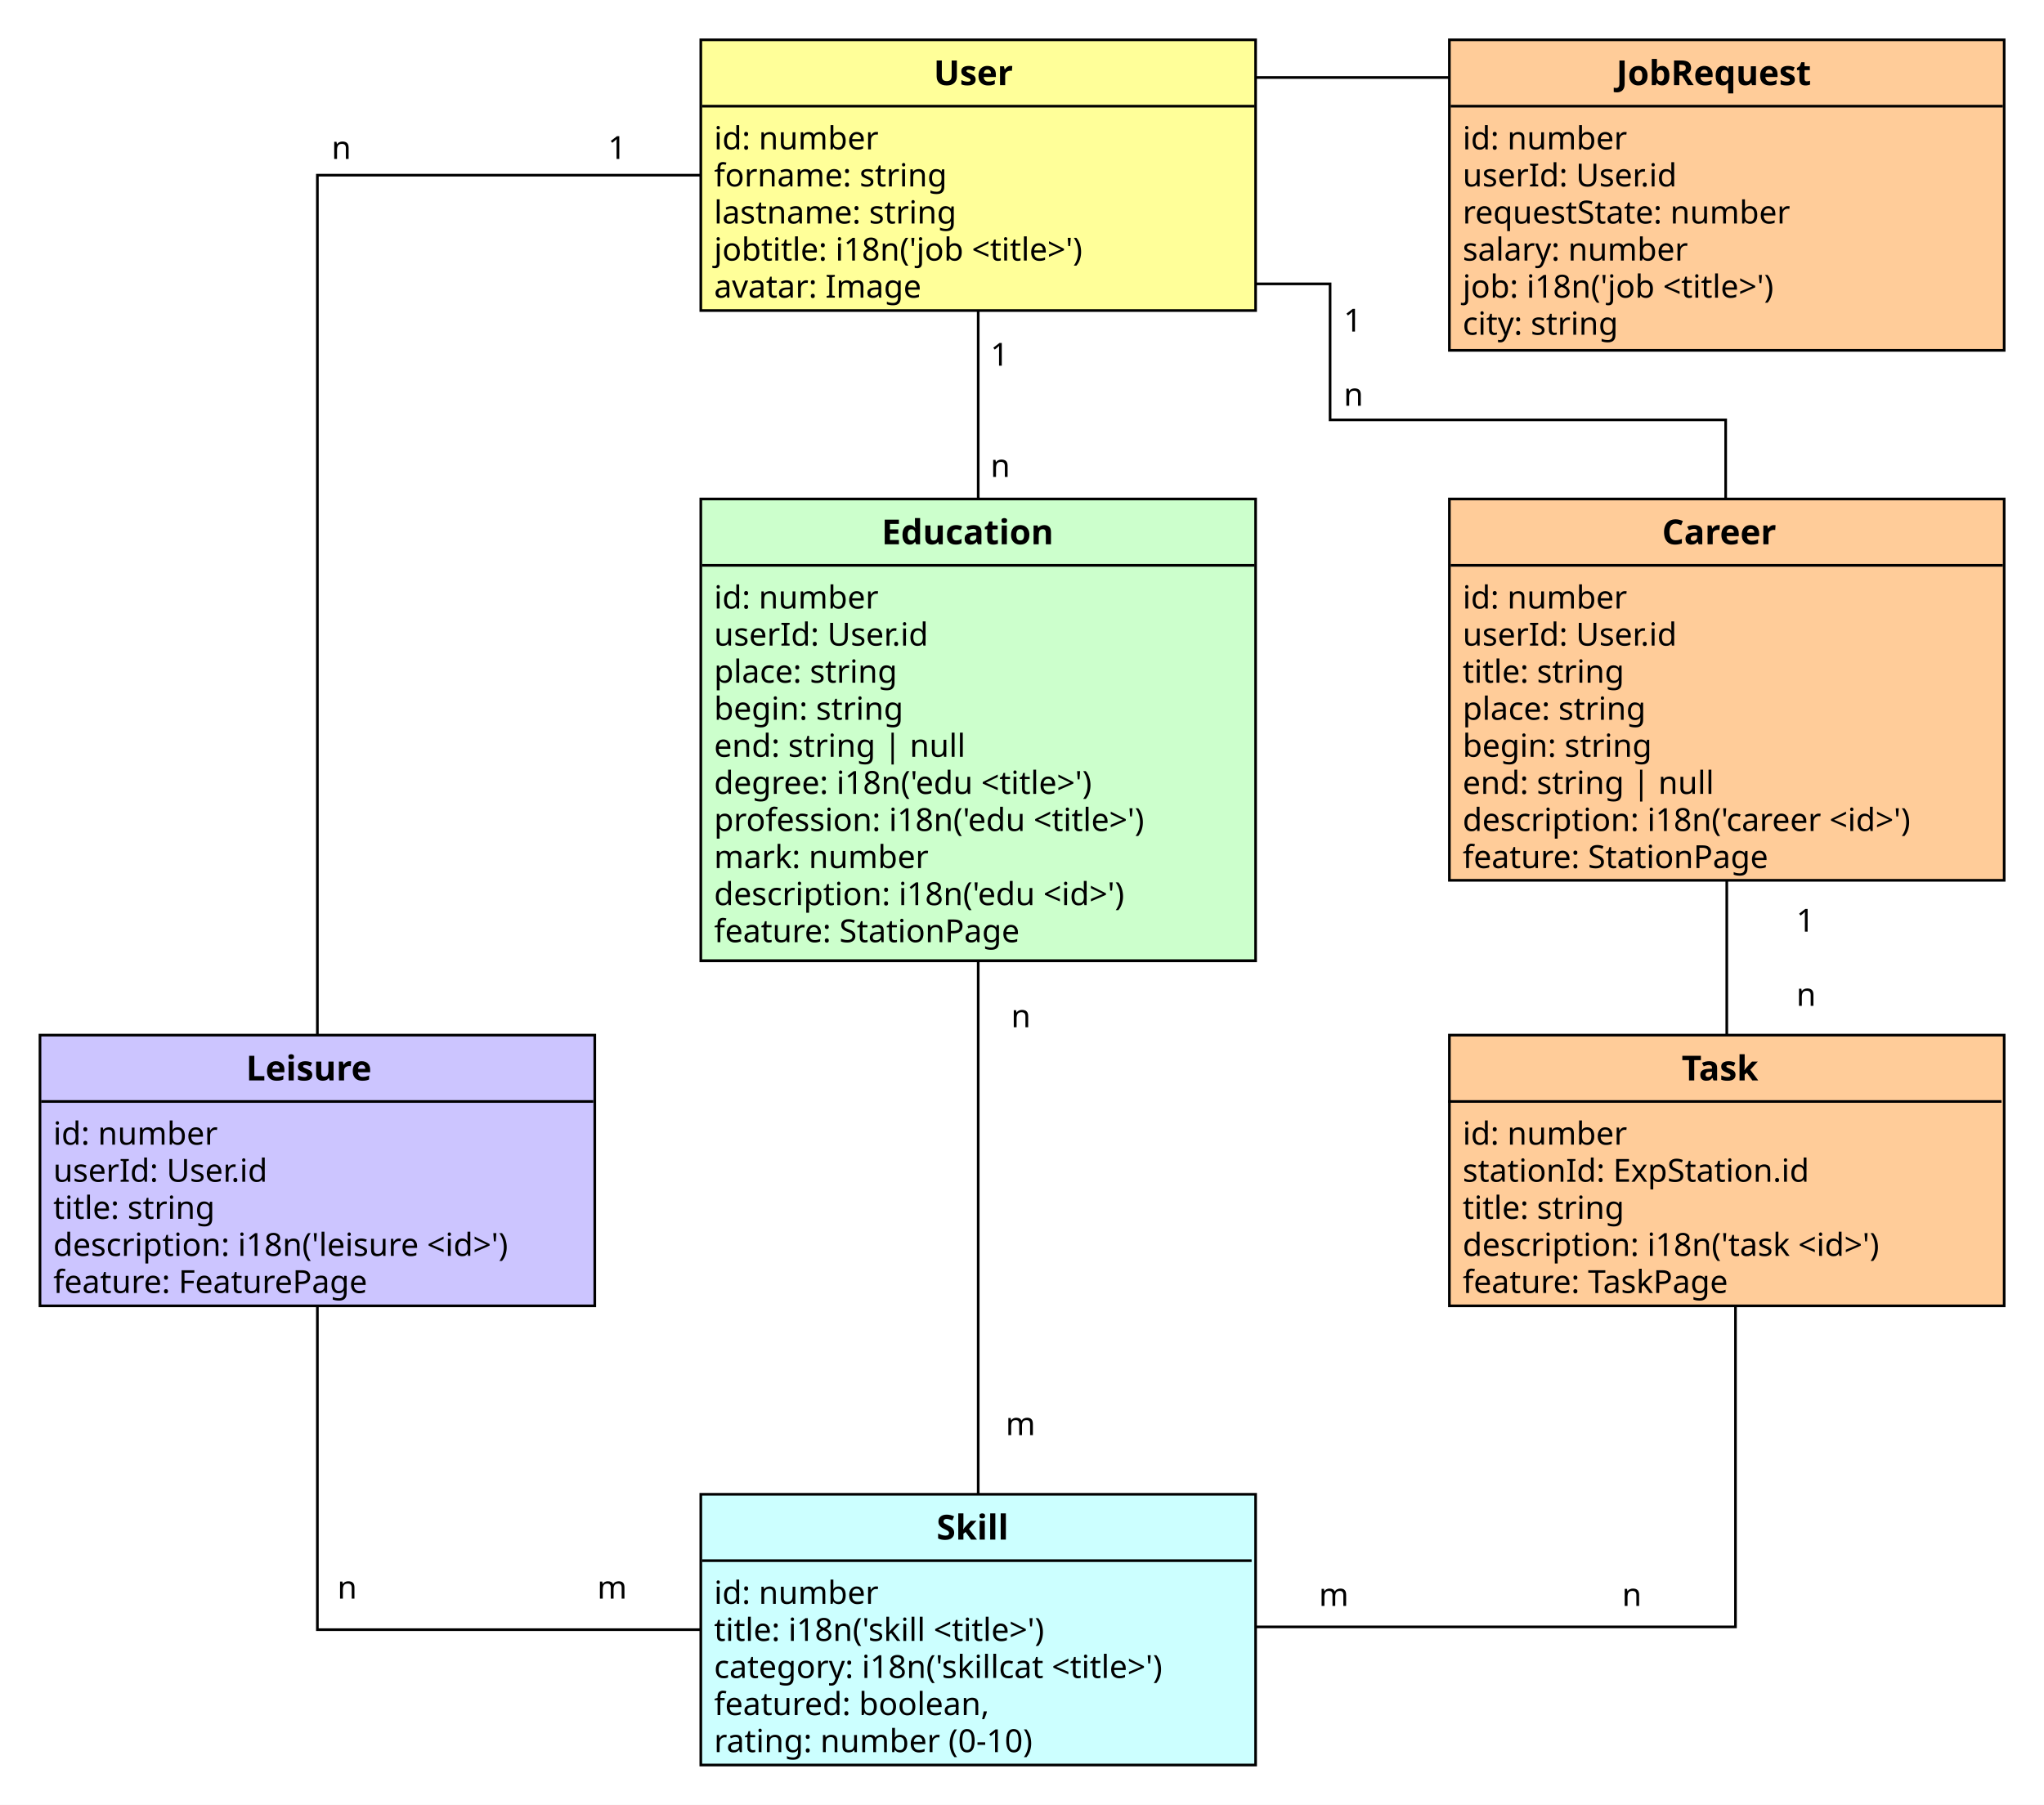
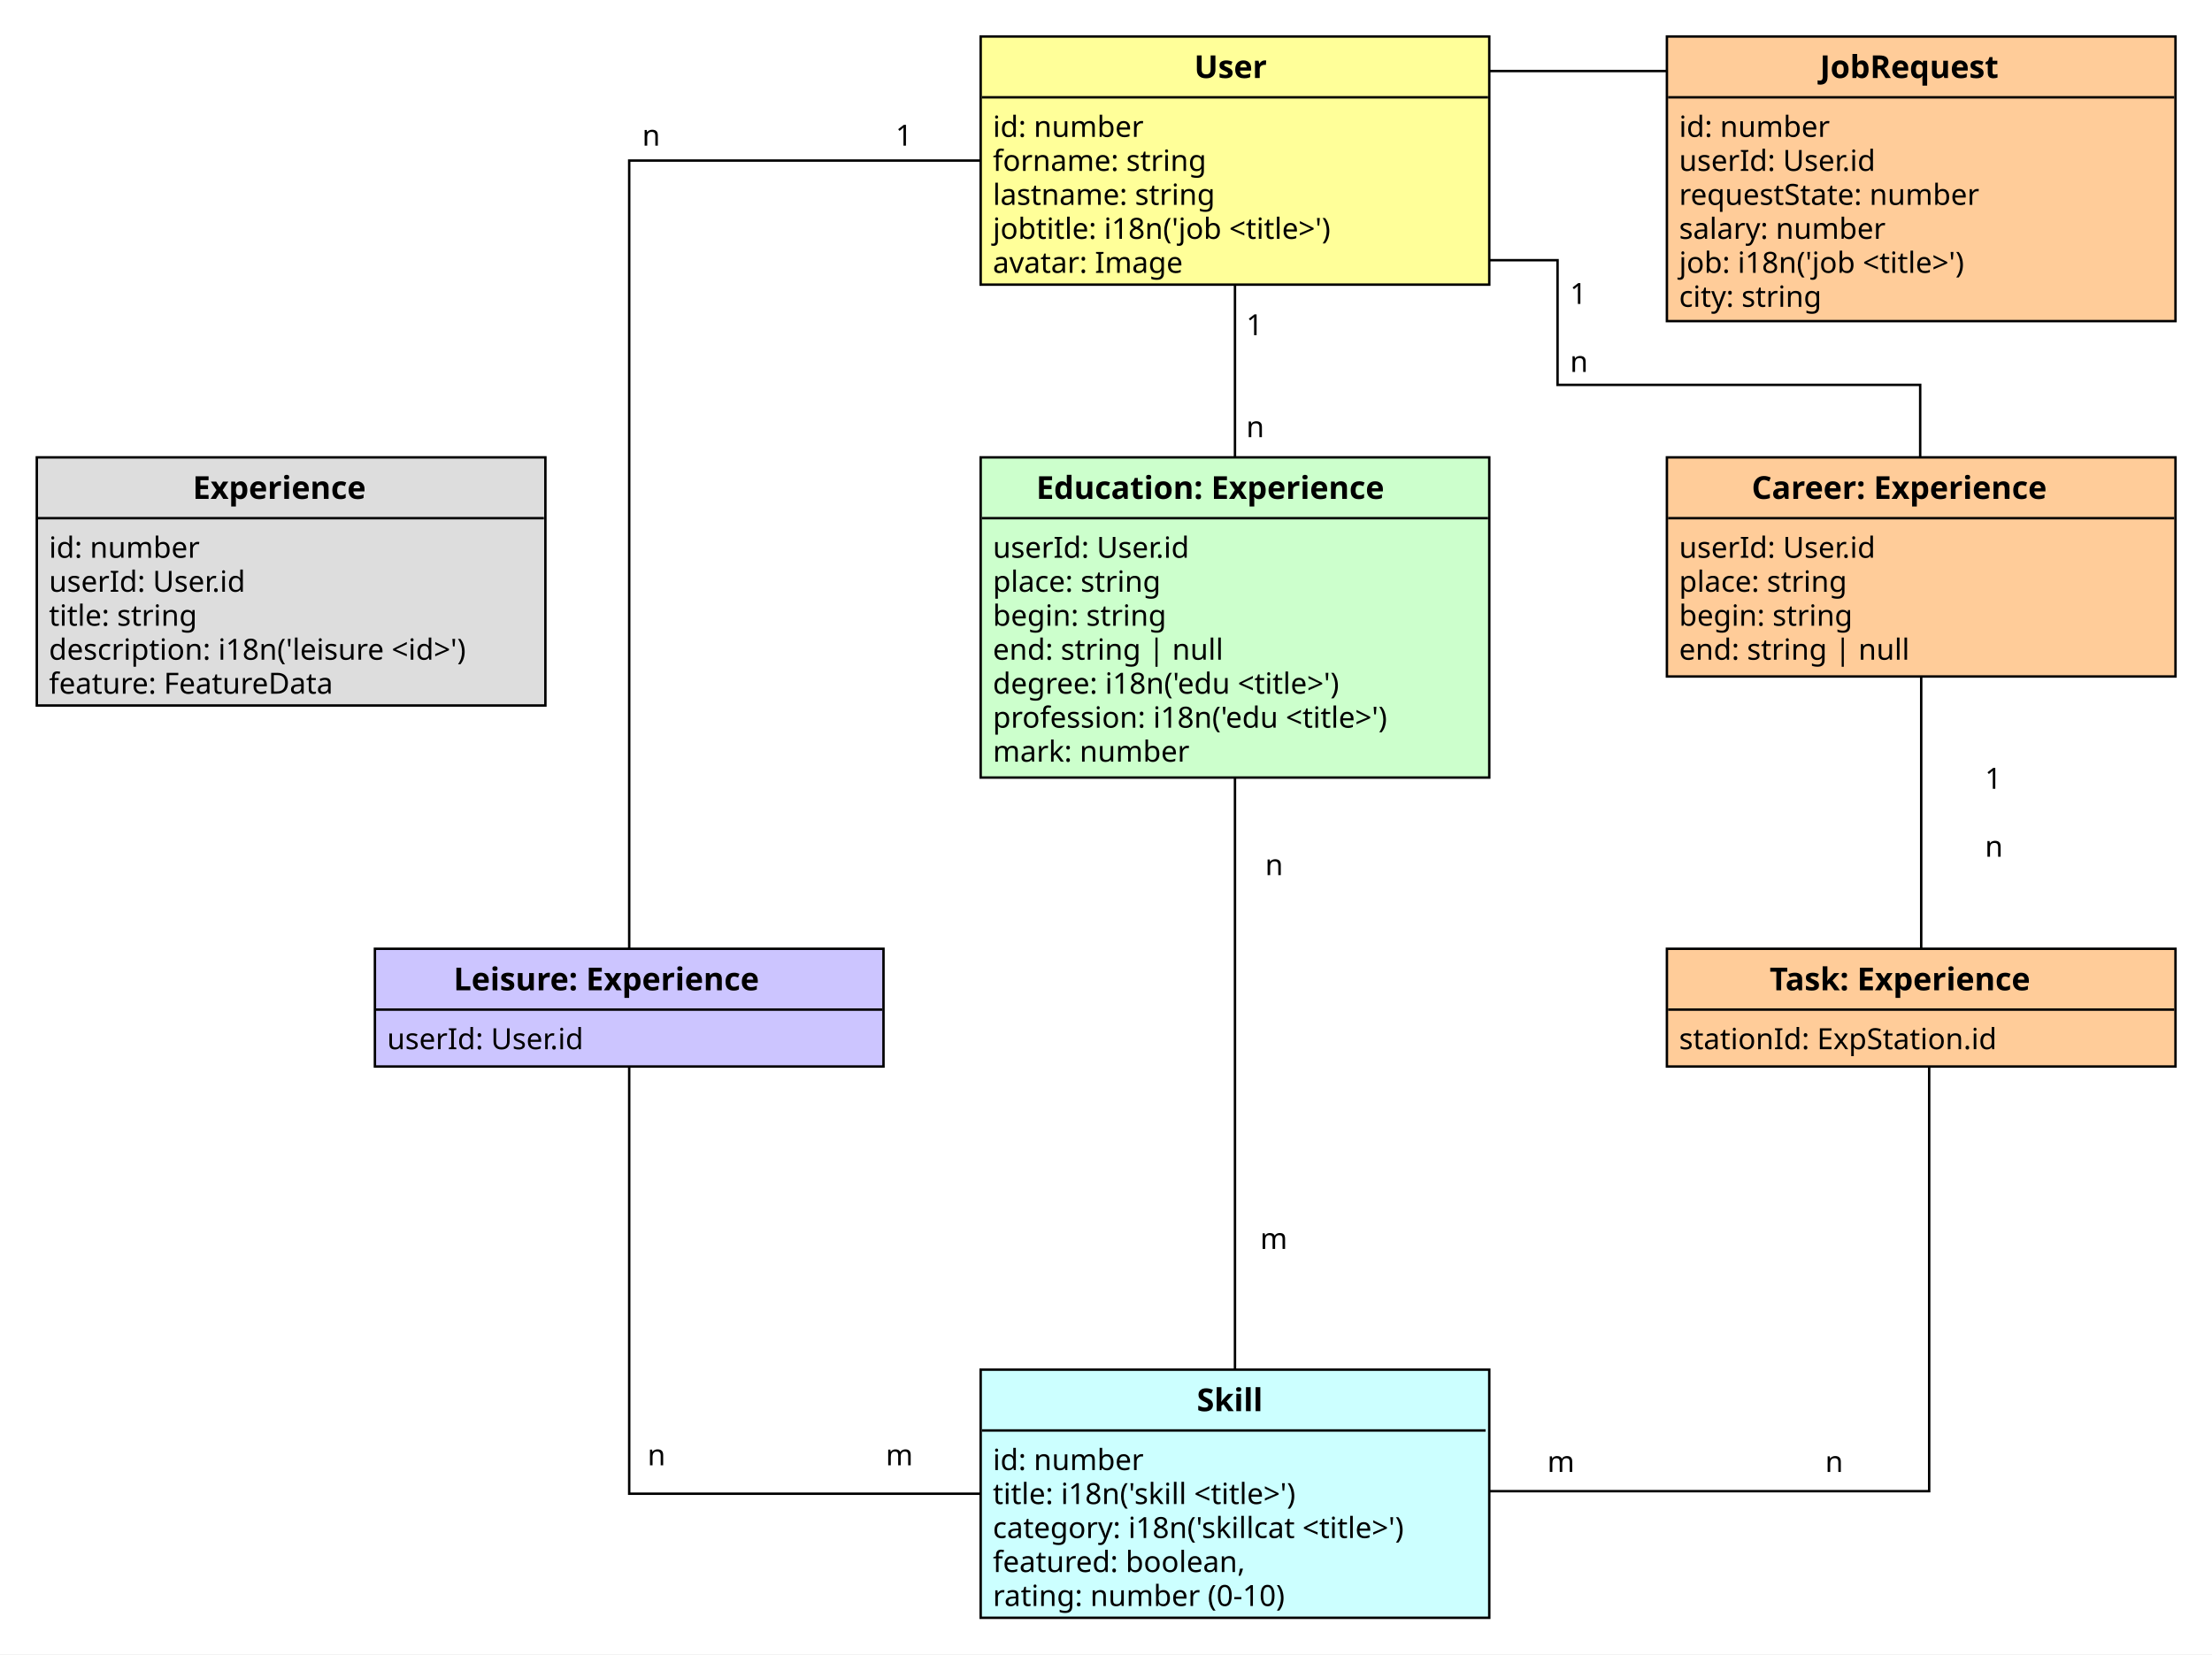
- <svg xmlns="http://www.w3.org/2000/svg" fill-opacity="1" color-rendering="auto" color-interpolation="auto" text-rendering="auto" stroke="black" stroke-linecap="square" width="770" stroke-miterlimit="10" shape-rendering="auto" stroke-opacity="1" fill="black" stroke-dasharray="none" font-weight="normal" stroke-width="1" height="680" font-family="'Dialog'" font-style="normal" stroke-linejoin="miter" font-size="12px" stroke-dashoffset="0" image-rendering="auto">
+ <svg xmlns="http://www.w3.org/2000/svg" fill-opacity="1" color-rendering="auto" color-interpolation="auto" text-rendering="auto" stroke="black" stroke-linecap="square" width="909" stroke-miterlimit="10" shape-rendering="auto" stroke-opacity="1" fill="black" stroke-dasharray="none" font-weight="normal" stroke-width="1" height="680" font-family="'Dialog'" font-style="normal" stroke-linejoin="miter" font-size="12px" stroke-dashoffset="0" image-rendering="auto">
  <defs id="genericDefs" />
  <g>
    <defs id="defs1">
      <clipPath clipPathUnits="userSpaceOnUse" id="clipPath1">
-         <path d="M0 0 L770 0 L770 680 L0 680 L0 0 Z" />
+         <path d="M0 0 L909 0 L909 680 L0 680 L0 0 Z" />
      </clipPath>
      <clipPath clipPathUnits="userSpaceOnUse" id="clipPath2">
-         <path d="M449 179 L1219 179 L1219 859 L449 859 L449 179 Z" />
+         <path d="M310 179 L1219 179 L1219 859 L310 859 L310 179 Z" />
      </clipPath>
      <clipPath clipPathUnits="userSpaceOnUse" id="clipPath3">
        <path d="M713 194 L713 296 L922 296 L922 194 Z" />
      </clipPath>
      <clipPath clipPathUnits="userSpaceOnUse" id="clipPath4">
-         <path d="M995 367 L995 510 L1204 510 L1204 367 Z" />
+         <path d="M995 367 L995 457 L1204 457 L1204 367 Z" />
      </clipPath>
      <clipPath clipPathUnits="userSpaceOnUse" id="clipPath5">
-         <path d="M994 569 L994 671 L1203 671 L1203 569 Z" />
+         <path d="M995 569 L995 617 L1204 617 L1204 569 Z" />
      </clipPath>
      <clipPath clipPathUnits="userSpaceOnUse" id="clipPath6">
        <path d="M713 742 L713 844 L921 844 L921 742 Z" />
      </clipPath>
      <clipPath clipPathUnits="userSpaceOnUse" id="clipPath7">
        <path d="M995 194 L995 311 L1204 311 L1204 194 Z" />
      </clipPath>
      <clipPath clipPathUnits="userSpaceOnUse" id="clipPath8">
-         <path d="M464 569 L464 671 L673 671 L673 569 Z" />
+         <path d="M464 569 L464 617 L673 617 L673 569 Z" />
      </clipPath>
      <clipPath clipPathUnits="userSpaceOnUse" id="clipPath9">
-         <path d="M713 367 L713 541 L922 541 L922 367 Z" />
+         <path d="M713 367 L713 498 L922 498 L922 367 Z" />
+       </clipPath>
+       <clipPath clipPathUnits="userSpaceOnUse" id="clipPath10">
+         <path d="M325 367 L325 469 L534 469 L534 367 Z" />
      </clipPath>
    </defs>
-     <g fill="white" text-rendering="geometricPrecision" shape-rendering="geometricPrecision" transform="translate(-449,-179)" stroke="white">
-       <rect x="449" width="770" height="680" y="179" clip-path="url(#clipPath2)" stroke="none" />
+     <g fill="white" text-rendering="geometricPrecision" shape-rendering="geometricPrecision" transform="translate(-310,-179)" stroke="white">
+       <rect x="310" width="909" height="680" y="179" clip-path="url(#clipPath2)" stroke="none" />
    </g>
-     <g fill="rgb(255,255,153)" text-rendering="geometricPrecision" shape-rendering="geometricPrecision" transform="matrix(1,0,0,1,-449,-179)" stroke="rgb(255,255,153)">
+     <g fill="rgb(255,255,153)" text-rendering="geometricPrecision" shape-rendering="geometricPrecision" transform="matrix(1,0,0,1,-310,-179)" stroke="rgb(255,255,153)">
      <rect x="713" width="209" height="102" y="194" clip-path="url(#clipPath2)" stroke="none" />
    </g>
-     <g text-rendering="geometricPrecision" stroke-miterlimit="1.45" shape-rendering="geometricPrecision" transform="matrix(1,0,0,1,-449,-179)" stroke-linecap="butt">
+     <g text-rendering="geometricPrecision" stroke-miterlimit="1.45" shape-rendering="geometricPrecision" transform="matrix(1,0,0,1,-310,-179)" stroke-linecap="butt">
      <rect fill="none" x="713" width="209" height="102" y="194" clip-path="url(#clipPath2)" />
      <text x="800.739" font-size="13px" y="211.067" clip-path="url(#clipPath3)" font-family="sans-serif" stroke="none" font-weight="bold" xml:space="preserve">User</text>
      <line stroke-linecap="square" clip-path="url(#clipPath3)" fill="none" x1="714" x2="921" y1="219" y2="219" stroke-miterlimit="10" />
      <text x="718" xml:space="preserve" y="235.272" clip-path="url(#clipPath3)" font-family="sans-serif" stroke="none">id: number</text>
      <text x="718" xml:space="preserve" y="249.24" clip-path="url(#clipPath3)" font-family="sans-serif" stroke="none">forname: string</text>
      <text x="718" xml:space="preserve" y="263.209" clip-path="url(#clipPath3)" font-family="sans-serif" stroke="none">lastname: string</text>
      <text x="718" xml:space="preserve" y="277.178" clip-path="url(#clipPath3)" font-family="sans-serif" stroke="none">jobtitle: i18n('job &lt;title&gt;')</text>
      <text x="718" xml:space="preserve" y="291.147" clip-path="url(#clipPath3)" font-family="sans-serif" stroke="none">avatar: Image</text>
      <line stroke-linecap="square" clip-path="url(#clipPath3)" fill="none" x1="714" x2="921" y1="298" y2="298" stroke-miterlimit="10" />
    </g>
-     <g fill="rgb(255,204,153)" text-rendering="geometricPrecision" shape-rendering="geometricPrecision" transform="matrix(1,0,0,1,-449,-179)" stroke="rgb(255,204,153)">
-       <rect x="995" width="209" height="143.674" y="367" clip-path="url(#clipPath2)" stroke="none" />
+     <g fill="rgb(255,204,153)" text-rendering="geometricPrecision" shape-rendering="geometricPrecision" transform="matrix(1,0,0,1,-310,-179)" stroke="rgb(255,204,153)">
+       <rect x="995" width="209" height="90.074" y="367" clip-path="url(#clipPath2)" stroke="none" />
    </g>
-     <g text-rendering="geometricPrecision" stroke-miterlimit="1.45" shape-rendering="geometricPrecision" transform="matrix(1,0,0,1,-449,-179)" stroke-linecap="butt">
-       <rect fill="none" x="995" width="209" height="143.674" y="367" clip-path="url(#clipPath2)" />
-       <text x="1075.116" font-size="13px" y="384.067" clip-path="url(#clipPath4)" font-family="sans-serif" stroke="none" font-weight="bold" xml:space="preserve">Career</text>
+     <g text-rendering="geometricPrecision" stroke-miterlimit="1.45" shape-rendering="geometricPrecision" transform="matrix(1,0,0,1,-310,-179)" stroke-linecap="butt">
+       <rect fill="none" x="995" width="209" height="90.074" y="367" clip-path="url(#clipPath2)" />
+       <text x="1029.828" font-size="13px" y="384.067" clip-path="url(#clipPath4)" font-family="sans-serif" stroke="none" font-weight="bold" xml:space="preserve">Career: Experience</text>
      <line stroke-linecap="square" clip-path="url(#clipPath4)" fill="none" x1="996" x2="1203" y1="392" y2="392" stroke-miterlimit="10" />
-       <text x="1000" xml:space="preserve" y="408.272" clip-path="url(#clipPath4)" font-family="sans-serif" stroke="none">id: number</text>
-       <text x="1000" xml:space="preserve" y="422.24" clip-path="url(#clipPath4)" font-family="sans-serif" stroke="none">userId: User.id</text>
-       <text x="1000" xml:space="preserve" y="436.209" clip-path="url(#clipPath4)" font-family="sans-serif" stroke="none">title: string</text>
-       <text x="1000" xml:space="preserve" y="450.178" clip-path="url(#clipPath4)" font-family="sans-serif" stroke="none">place: string</text>
-       <text x="1000" xml:space="preserve" y="464.147" clip-path="url(#clipPath4)" font-family="sans-serif" stroke="none">begin: string</text>
-       <text x="1000" xml:space="preserve" y="478.115" clip-path="url(#clipPath4)" font-family="sans-serif" stroke="none">end: string | null</text>
-       <text x="1000" xml:space="preserve" y="492.084" clip-path="url(#clipPath4)" font-family="sans-serif" stroke="none">description: i18n('career &lt;id&gt;')</text>
-       <text x="1000" xml:space="preserve" y="506.053" clip-path="url(#clipPath4)" font-family="sans-serif" stroke="none">feature: StationPage</text>
-       <line stroke-linecap="square" clip-path="url(#clipPath4)" fill="none" x1="996" x2="1203" y1="513" y2="513" stroke-miterlimit="10" />
+       <text x="1000" xml:space="preserve" y="408.272" clip-path="url(#clipPath4)" font-family="sans-serif" stroke="none">userId: User.id</text>
+       <text x="1000" xml:space="preserve" y="422.24" clip-path="url(#clipPath4)" font-family="sans-serif" stroke="none">place: string</text>
+       <text x="1000" xml:space="preserve" y="436.209" clip-path="url(#clipPath4)" font-family="sans-serif" stroke="none">begin: string</text>
+       <text x="1000" xml:space="preserve" y="450.178" clip-path="url(#clipPath4)" font-family="sans-serif" stroke="none">end: string | null</text>
+       <line stroke-linecap="square" clip-path="url(#clipPath4)" fill="none" x1="996" x2="1203" y1="458" y2="458" stroke-miterlimit="10" />
    </g>
-     <g fill="rgb(255,204,153)" text-rendering="geometricPrecision" shape-rendering="geometricPrecision" transform="matrix(1,0,0,1,-449,-179)" stroke="rgb(255,204,153)">
-       <rect x="995" width="209" height="102" y="569" clip-path="url(#clipPath2)" stroke="none" />
+     <g fill="rgb(255,204,153)" text-rendering="geometricPrecision" shape-rendering="geometricPrecision" transform="matrix(1,0,0,1,-310,-179)" stroke="rgb(255,204,153)">
+       <rect x="995" width="209" height="48.4" y="569" clip-path="url(#clipPath2)" stroke="none" />
    </g>
-     <g text-rendering="geometricPrecision" stroke-miterlimit="1.45" shape-rendering="geometricPrecision" transform="matrix(1,0,0,1,-449,-179)" stroke-linecap="butt">
-       <rect fill="none" x="995" width="209" height="102" y="569" clip-path="url(#clipPath2)" />
-       <text x="1082.488" font-size="13px" y="586.067" clip-path="url(#clipPath5)" font-family="sans-serif" stroke="none" font-weight="bold" xml:space="preserve">Task</text>
-       <line stroke-linecap="square" clip-path="url(#clipPath5)" fill="none" x1="995" x2="1203" y1="594" y2="594" stroke-miterlimit="10" />
-       <text x="1000" xml:space="preserve" y="610.271" clip-path="url(#clipPath5)" font-family="sans-serif" stroke="none">id: number</text>
-       <text x="1000" xml:space="preserve" y="624.24" clip-path="url(#clipPath5)" font-family="sans-serif" stroke="none">stationId: ExpStation.id</text>
-       <text x="1000" xml:space="preserve" y="638.209" clip-path="url(#clipPath5)" font-family="sans-serif" stroke="none">title: string</text>
-       <text x="1000" xml:space="preserve" y="652.178" clip-path="url(#clipPath5)" font-family="sans-serif" stroke="none">description: i18n('task &lt;id&gt;')</text>
-       <text x="1000" xml:space="preserve" y="666.146" clip-path="url(#clipPath5)" font-family="sans-serif" stroke="none">feature: TaskPage</text>
-       <line stroke-linecap="square" clip-path="url(#clipPath5)" fill="none" x1="995" x2="1203" y1="673" y2="673" stroke-miterlimit="10" />
+     <g text-rendering="geometricPrecision" stroke-miterlimit="1.45" shape-rendering="geometricPrecision" transform="matrix(1,0,0,1,-310,-179)" stroke-linecap="butt">
+       <rect fill="none" x="995" width="209" height="48.4" y="569" clip-path="url(#clipPath2)" />
+       <text x="1037.201" font-size="13px" y="586.067" clip-path="url(#clipPath5)" font-family="sans-serif" stroke="none" font-weight="bold" xml:space="preserve">Task: Experience</text>
+       <line stroke-linecap="square" clip-path="url(#clipPath5)" fill="none" x1="996" x2="1203" y1="594" y2="594" stroke-miterlimit="10" />
+       <text x="1000" xml:space="preserve" y="610.271" clip-path="url(#clipPath5)" font-family="sans-serif" stroke="none">stationId: ExpStation.id</text>
+       <line stroke-linecap="square" clip-path="url(#clipPath5)" fill="none" x1="996" x2="1203" y1="618" y2="618" stroke-miterlimit="10" />
    </g>
-     <g fill="rgb(204,255,255)" text-rendering="geometricPrecision" shape-rendering="geometricPrecision" transform="matrix(1,0,0,1,-449,-179)" stroke="rgb(204,255,255)">
+     <g fill="rgb(204,255,255)" text-rendering="geometricPrecision" shape-rendering="geometricPrecision" transform="matrix(1,0,0,1,-310,-179)" stroke="rgb(204,255,255)">
      <rect x="713" width="209" height="102" y="742" clip-path="url(#clipPath2)" stroke="none" />
    </g>
-     <g text-rendering="geometricPrecision" stroke-miterlimit="1.45" shape-rendering="geometricPrecision" transform="matrix(1,0,0,1,-449,-179)" stroke-linecap="butt">
+     <g text-rendering="geometricPrecision" stroke-miterlimit="1.45" shape-rendering="geometricPrecision" transform="matrix(1,0,0,1,-310,-179)" stroke-linecap="butt">
      <rect fill="none" x="713" width="209" height="102" y="742" clip-path="url(#clipPath2)" />
      <text x="801.812" font-size="13px" y="759.067" clip-path="url(#clipPath6)" font-family="sans-serif" stroke="none" font-weight="bold" xml:space="preserve">Skill</text>
      <line stroke-linecap="square" clip-path="url(#clipPath6)" fill="none" x1="714" x2="920" y1="767" y2="767" stroke-miterlimit="10" />
      <text x="718" xml:space="preserve" y="783.271" clip-path="url(#clipPath6)" font-family="sans-serif" stroke="none">id: number</text>
      <text x="718" xml:space="preserve" y="797.24" clip-path="url(#clipPath6)" font-family="sans-serif" stroke="none">title: i18n('skill &lt;title&gt;')</text>
      <text x="718" xml:space="preserve" y="811.209" clip-path="url(#clipPath6)" font-family="sans-serif" stroke="none">category: i18n('skillcat &lt;title&gt;')</text>
      <text x="718" xml:space="preserve" y="825.178" clip-path="url(#clipPath6)" font-family="sans-serif" stroke="none">featured: boolean,</text>
      <text x="718" xml:space="preserve" y="839.146" clip-path="url(#clipPath6)" font-family="sans-serif" stroke="none">rating: number (0-10)</text>
      <line stroke-linecap="square" clip-path="url(#clipPath6)" fill="none" x1="714" x2="920" y1="846" y2="846" stroke-miterlimit="10" />
    </g>
-     <g fill="rgb(255,204,153)" text-rendering="geometricPrecision" shape-rendering="geometricPrecision" transform="matrix(1,0,0,1,-449,-179)" stroke="rgb(255,204,153)">
+     <g fill="rgb(255,204,153)" text-rendering="geometricPrecision" shape-rendering="geometricPrecision" transform="matrix(1,0,0,1,-310,-179)" stroke="rgb(255,204,153)">
      <rect x="995" width="209" height="117" y="194" clip-path="url(#clipPath2)" stroke="none" />
    </g>
-     <g text-rendering="geometricPrecision" stroke-miterlimit="1.45" shape-rendering="geometricPrecision" transform="matrix(1,0,0,1,-449,-179)" stroke-linecap="butt">
+     <g text-rendering="geometricPrecision" stroke-miterlimit="1.45" shape-rendering="geometricPrecision" transform="matrix(1,0,0,1,-310,-179)" stroke-linecap="butt">
      <rect fill="none" x="995" width="209" height="117" y="194" clip-path="url(#clipPath2)" />
      <text x="1057.885" font-size="13px" y="211.067" clip-path="url(#clipPath7)" font-family="sans-serif" stroke="none" font-weight="bold" xml:space="preserve">JobRequest</text>
      <line stroke-linecap="square" clip-path="url(#clipPath7)" fill="none" x1="996" x2="1203" y1="219" y2="219" stroke-miterlimit="10" />
      <text x="1000" xml:space="preserve" y="235.272" clip-path="url(#clipPath7)" font-family="sans-serif" stroke="none">id: number</text>
      <text x="1000" xml:space="preserve" y="249.24" clip-path="url(#clipPath7)" font-family="sans-serif" stroke="none">userId: User.id</text>
      <text x="1000" xml:space="preserve" y="263.209" clip-path="url(#clipPath7)" font-family="sans-serif" stroke="none">requestState: number</text>
      <text x="1000" xml:space="preserve" y="277.178" clip-path="url(#clipPath7)" font-family="sans-serif" stroke="none">salary: number</text>
      <text x="1000" xml:space="preserve" y="291.147" clip-path="url(#clipPath7)" font-family="sans-serif" stroke="none">job: i18n('job &lt;title&gt;')</text>
      <text x="1000" xml:space="preserve" y="305.115" clip-path="url(#clipPath7)" font-family="sans-serif" stroke="none">city: string</text>
      <line stroke-linecap="square" clip-path="url(#clipPath7)" fill="none" x1="996" x2="1203" y1="312" y2="312" stroke-miterlimit="10" />
    </g>
-     <g fill="rgb(204,197,255)" text-rendering="geometricPrecision" shape-rendering="geometricPrecision" transform="matrix(1,0,0,1,-449,-179)" stroke="rgb(204,197,255)">
-       <rect x="464.062" width="209" height="102" y="569" clip-path="url(#clipPath2)" stroke="none" />
+     <g fill="rgb(204,197,255)" text-rendering="geometricPrecision" shape-rendering="geometricPrecision" transform="matrix(1,0,0,1,-310,-179)" stroke="rgb(204,197,255)">
+       <rect x="464.062" width="209" height="48.4" y="569" clip-path="url(#clipPath2)" stroke="none" />
    </g>
-     <g text-rendering="geometricPrecision" stroke-miterlimit="1.45" shape-rendering="geometricPrecision" transform="matrix(1,0,0,1,-449,-179)" stroke-linecap="butt">
-       <rect fill="none" x="464.062" width="209" height="102" y="569" clip-path="url(#clipPath2)" />
-       <text x="541.673" font-size="13px" y="586.067" clip-path="url(#clipPath8)" font-family="sans-serif" stroke="none" font-weight="bold" xml:space="preserve">Leisure</text>
+     <g text-rendering="geometricPrecision" stroke-miterlimit="1.45" shape-rendering="geometricPrecision" transform="matrix(1,0,0,1,-310,-179)" stroke-linecap="butt">
+       <rect fill="none" x="464.062" width="209" height="48.4" y="569" clip-path="url(#clipPath2)" />
+       <text x="496.386" font-size="13px" y="586.067" clip-path="url(#clipPath8)" font-family="sans-serif" stroke="none" font-weight="bold" xml:space="preserve">Leisure: Experience</text>
      <line stroke-linecap="square" clip-path="url(#clipPath8)" fill="none" x1="465" x2="672" y1="594" y2="594" stroke-miterlimit="10" />
-       <text x="469.062" xml:space="preserve" y="610.271" clip-path="url(#clipPath8)" font-family="sans-serif" stroke="none">id: number</text>
-       <text x="469.062" xml:space="preserve" y="624.24" clip-path="url(#clipPath8)" font-family="sans-serif" stroke="none">userId: User.id</text>
-       <text x="469.062" xml:space="preserve" y="638.209" clip-path="url(#clipPath8)" font-family="sans-serif" stroke="none">title: string</text>
-       <text x="469.062" xml:space="preserve" y="652.178" clip-path="url(#clipPath8)" font-family="sans-serif" stroke="none">description: i18n('leisure &lt;id&gt;')</text>
-       <text x="469.062" xml:space="preserve" y="666.146" clip-path="url(#clipPath8)" font-family="sans-serif" stroke="none">feature: FeaturePage</text>
-       <line stroke-linecap="square" clip-path="url(#clipPath8)" fill="none" x1="465" x2="672" y1="673" y2="673" stroke-miterlimit="10" />
+       <text x="469.062" xml:space="preserve" y="610.271" clip-path="url(#clipPath8)" font-family="sans-serif" stroke="none">userId: User.id</text>
+       <line stroke-linecap="square" clip-path="url(#clipPath8)" fill="none" x1="465" x2="672" y1="618" y2="618" stroke-miterlimit="10" />
    </g>
-     <g fill="rgb(204,255,204)" text-rendering="geometricPrecision" shape-rendering="geometricPrecision" transform="matrix(1,0,0,1,-449,-179)" stroke="rgb(204,255,204)">
-       <rect x="713" width="209" height="174.018" y="367" clip-path="url(#clipPath2)" stroke="none" />
+     <g fill="rgb(204,255,204)" text-rendering="geometricPrecision" shape-rendering="geometricPrecision" transform="matrix(1,0,0,1,-310,-179)" stroke="rgb(204,255,204)">
+       <rect x="713" width="209" height="131.618" y="367" clip-path="url(#clipPath2)" stroke="none" />
    </g>
-     <g text-rendering="geometricPrecision" stroke-miterlimit="1.45" shape-rendering="geometricPrecision" transform="matrix(1,0,0,1,-449,-179)" stroke-linecap="butt">
-       <rect fill="none" x="713" width="209" height="174.018" y="367" clip-path="url(#clipPath2)" />
-       <text x="781.112" font-size="13px" y="384.067" clip-path="url(#clipPath9)" font-family="sans-serif" stroke="none" font-weight="bold" xml:space="preserve">Education</text>
+     <g text-rendering="geometricPrecision" stroke-miterlimit="1.45" shape-rendering="geometricPrecision" transform="matrix(1,0,0,1,-310,-179)" stroke-linecap="butt">
+       <rect fill="none" x="713" width="209" height="131.618" y="367" clip-path="url(#clipPath2)" />
+       <text x="735.825" font-size="13px" y="384.067" clip-path="url(#clipPath9)" font-family="sans-serif" stroke="none" font-weight="bold" xml:space="preserve">Education: Experience</text>
      <line stroke-linecap="square" clip-path="url(#clipPath9)" fill="none" x1="714" x2="921" y1="392" y2="392" stroke-miterlimit="10" />
-       <text x="718" xml:space="preserve" y="408.272" clip-path="url(#clipPath9)" font-family="sans-serif" stroke="none">id: number</text>
-       <text x="718" xml:space="preserve" y="422.24" clip-path="url(#clipPath9)" font-family="sans-serif" stroke="none">userId: User.id</text>
-       <text x="718" xml:space="preserve" y="436.209" clip-path="url(#clipPath9)" font-family="sans-serif" stroke="none">place: string</text>
-       <text x="718" xml:space="preserve" y="450.178" clip-path="url(#clipPath9)" font-family="sans-serif" stroke="none">begin: string</text>
-       <text x="718" xml:space="preserve" y="464.147" clip-path="url(#clipPath9)" font-family="sans-serif" stroke="none">end: string | null</text>
-       <text x="718" xml:space="preserve" y="478.115" clip-path="url(#clipPath9)" font-family="sans-serif" stroke="none">degree: i18n('edu &lt;title&gt;')</text>
-       <text x="718" xml:space="preserve" y="492.084" clip-path="url(#clipPath9)" font-family="sans-serif" stroke="none">profession: i18n('edu &lt;title&gt;')</text>
-       <text x="718" xml:space="preserve" y="506.053" clip-path="url(#clipPath9)" font-family="sans-serif" stroke="none">mark: number</text>
-       <text x="718" xml:space="preserve" y="520.021" clip-path="url(#clipPath9)" font-family="sans-serif" stroke="none">description: i18n('edu &lt;id&gt;')</text>
-       <text x="718" xml:space="preserve" y="533.99" clip-path="url(#clipPath9)" font-family="sans-serif" stroke="none">feature: StationPage</text>
-       <line stroke-linecap="square" clip-path="url(#clipPath9)" fill="none" x1="714" x2="921" y1="541" y2="541" stroke-miterlimit="10" />
-       <path fill="none" d="M1099.083 366.973 L1099.083 337.202 L950.061 337.202 L950.061 285.955 L921.959 285.955" clip-path="url(#clipPath2)" />
+       <text x="718" xml:space="preserve" y="408.272" clip-path="url(#clipPath9)" font-family="sans-serif" stroke="none">userId: User.id</text>
+       <text x="718" xml:space="preserve" y="422.24" clip-path="url(#clipPath9)" font-family="sans-serif" stroke="none">place: string</text>
+       <text x="718" xml:space="preserve" y="436.209" clip-path="url(#clipPath9)" font-family="sans-serif" stroke="none">begin: string</text>
+       <text x="718" xml:space="preserve" y="450.178" clip-path="url(#clipPath9)" font-family="sans-serif" stroke="none">end: string | null</text>
+       <text x="718" xml:space="preserve" y="464.147" clip-path="url(#clipPath9)" font-family="sans-serif" stroke="none">degree: i18n('edu &lt;title&gt;')</text>
+       <text x="718" xml:space="preserve" y="478.115" clip-path="url(#clipPath9)" font-family="sans-serif" stroke="none">profession: i18n('edu &lt;title&gt;')</text>
+       <text x="718" xml:space="preserve" y="492.084" clip-path="url(#clipPath9)" font-family="sans-serif" stroke="none">mark: number</text>
+       <line stroke-linecap="square" clip-path="url(#clipPath9)" fill="none" x1="714" x2="921" y1="499" y2="499" stroke-miterlimit="10" />
+     </g>
+     <g fill="rgb(221,221,221)" text-rendering="geometricPrecision" shape-rendering="geometricPrecision" transform="matrix(1,0,0,1,-310,-179)" stroke="rgb(221,221,221)">
+       <rect x="325.124" width="209" height="102" y="367" clip-path="url(#clipPath2)" stroke="none" />
+     </g>
+     <g text-rendering="geometricPrecision" stroke-miterlimit="1.45" shape-rendering="geometricPrecision" transform="matrix(1,0,0,1,-310,-179)" stroke-linecap="butt">
+       <rect fill="none" x="325.124" width="209" height="102" y="367" clip-path="url(#clipPath2)" />
+       <text x="389.199" font-size="13px" y="384.067" clip-path="url(#clipPath10)" font-family="sans-serif" stroke="none" font-weight="bold" xml:space="preserve">Experience</text>
+       <line stroke-linecap="square" clip-path="url(#clipPath10)" fill="none" x1="326" x2="533" y1="392" y2="392" stroke-miterlimit="10" />
+       <text x="330.124" xml:space="preserve" y="408.272" clip-path="url(#clipPath10)" font-family="sans-serif" stroke="none">id: number</text>
+       <text x="330.124" xml:space="preserve" y="422.24" clip-path="url(#clipPath10)" font-family="sans-serif" stroke="none">userId: User.id</text>
+       <text x="330.124" xml:space="preserve" y="436.209" clip-path="url(#clipPath10)" font-family="sans-serif" stroke="none">title: string</text>
+       <text x="330.124" xml:space="preserve" y="450.178" clip-path="url(#clipPath10)" font-family="sans-serif" stroke="none">description: i18n('leisure &lt;id&gt;')</text>
+       <text x="330.124" xml:space="preserve" y="464.147" clip-path="url(#clipPath10)" font-family="sans-serif" stroke="none">feature: FeatureData</text>
+       <line stroke-linecap="square" clip-path="url(#clipPath10)" fill="none" x1="326" x2="533" y1="471" y2="471" stroke-miterlimit="10" />
+       <path fill="none" d="M1099.083 367.037 L1099.083 337.202 L950.061 337.202 L950.061 285.955 L921.959 285.955" clip-path="url(#clipPath2)" />
      <text x="955.17" xml:space="preserve" y="303.933" clip-path="url(#clipPath2)" font-family="sans-serif" stroke="none">1</text>
      <text x="957.08" xml:space="preserve" y="317.901" clip-path="url(#clipPath2)" font-family="sans-serif" stroke="none"> </text>
      <text x="955.185" xml:space="preserve" y="331.87" clip-path="url(#clipPath2)" font-family="sans-serif" stroke="none">n</text>
-       <path fill="none" d="M1099.5 569.004 L1099.5 510.689" clip-path="url(#clipPath2)" />
-       <text x="1125.683" xml:space="preserve" y="530.023" clip-path="url(#clipPath2)" font-family="sans-serif" stroke="none">1</text>
-       <text x="1127.593" xml:space="preserve" y="543.991" clip-path="url(#clipPath2)" font-family="sans-serif" stroke="none"> </text>
-       <text x="1125.697" xml:space="preserve" y="557.96" clip-path="url(#clipPath2)" font-family="sans-serif" stroke="none">n</text>
-       <path fill="none" d="M1102.775 670.978 L1102.775 791.956 L922.005 791.956" clip-path="url(#clipPath2)" />
+       <path fill="none" d="M1099.5 569.007 L1099.5 457.066" clip-path="url(#clipPath2)" />
+       <text x="1125.683" xml:space="preserve" y="503.223" clip-path="url(#clipPath2)" font-family="sans-serif" stroke="none">1</text>
+       <text x="1127.593" xml:space="preserve" y="517.192" clip-path="url(#clipPath2)" font-family="sans-serif" stroke="none"> </text>
+       <text x="1125.697" xml:space="preserve" y="531.16" clip-path="url(#clipPath2)" font-family="sans-serif" stroke="none">n</text>
+       <path fill="none" d="M1102.775 617.405 L1102.775 791.956 L922.005 791.956" clip-path="url(#clipPath2)" />
      <text x="945.846" xml:space="preserve" y="784.062" clip-path="url(#clipPath2)" font-family="sans-serif" stroke="none">m                                 n</text>
      <path fill="none" d="M922.032 208.198 L995.031 208.198" clip-path="url(#clipPath2)" />
-       <path fill="none" d="M712.996 245 L568.562 245 L568.562 568.959" clip-path="url(#clipPath2)" />
+       <path fill="none" d="M712.996 245 L568.562 245 L568.562 569.015" clip-path="url(#clipPath2)" />
      <text x="573.892" xml:space="preserve" y="238.873" clip-path="url(#clipPath2)" font-family="sans-serif" stroke="none">n                               1</text>
-       <path fill="none" d="M568.562 670.979 L568.562 793 L712.996 793" clip-path="url(#clipPath2)" />
+       <path fill="none" d="M568.562 617.443 L568.562 793 L712.996 793" clip-path="url(#clipPath2)" />
      <text x="576.086" xml:space="preserve" y="781.309" clip-path="url(#clipPath2)" font-family="sans-serif" stroke="none">n                             m</text>
-       <path fill="none" d="M817.5 296.002 L817.5 367.02" clip-path="url(#clipPath2)" />
+       <path fill="none" d="M817.5 296.033 L817.5 366.992" clip-path="url(#clipPath2)" />
      <text x="822.118" xml:space="preserve" y="316.787" clip-path="url(#clipPath2)" font-family="sans-serif" stroke="none">1</text>
      <text x="824.028" xml:space="preserve" y="330.755" clip-path="url(#clipPath2)" font-family="sans-serif" stroke="none"> </text>
      <text x="824.028" xml:space="preserve" y="344.724" clip-path="url(#clipPath2)" font-family="sans-serif" stroke="none"> </text>
      <text x="822.133" xml:space="preserve" y="358.693" clip-path="url(#clipPath2)" font-family="sans-serif" stroke="none">n</text>
-       <path fill="none" d="M817.5 541.033 L817.5 741.973" clip-path="url(#clipPath2)" />
-       <text x="829.887" xml:space="preserve" y="566.044" clip-path="url(#clipPath2)" font-family="sans-serif" stroke="none">n</text>
-       <text x="831.783" xml:space="preserve" y="580.013" clip-path="url(#clipPath2)" font-family="sans-serif" stroke="none"> </text>
-       <text x="831.783" xml:space="preserve" y="593.981" clip-path="url(#clipPath2)" font-family="sans-serif" stroke="none"> </text>
-       <text x="831.783" xml:space="preserve" y="607.95" clip-path="url(#clipPath2)" font-family="sans-serif" stroke="none"> </text>
-       <text x="831.783" xml:space="preserve" y="621.919" clip-path="url(#clipPath2)" font-family="sans-serif" stroke="none"> </text>
-       <text x="831.783" xml:space="preserve" y="635.888" clip-path="url(#clipPath2)" font-family="sans-serif" stroke="none"> </text>
-       <text x="831.783" xml:space="preserve" y="649.856" clip-path="url(#clipPath2)" font-family="sans-serif" stroke="none"> </text>
-       <text x="831.783" xml:space="preserve" y="663.825" clip-path="url(#clipPath2)" font-family="sans-serif" stroke="none"> </text>
-       <text x="831.783" xml:space="preserve" y="677.794" clip-path="url(#clipPath2)" font-family="sans-serif" stroke="none"> </text>
-       <text x="831.783" xml:space="preserve" y="691.763" clip-path="url(#clipPath2)" font-family="sans-serif" stroke="none"> </text>
-       <text x="831.783" xml:space="preserve" y="705.731" clip-path="url(#clipPath2)" font-family="sans-serif" stroke="none"> </text>
-       <text x="827.845" xml:space="preserve" y="719.7" clip-path="url(#clipPath2)" font-family="sans-serif" stroke="none">m</text>
+       <path fill="none" d="M817.5 498.63 L817.5 742.01" clip-path="url(#clipPath2)" />
+       <text x="829.887" xml:space="preserve" y="538.73" clip-path="url(#clipPath2)" font-family="sans-serif" stroke="none">n</text>
+       <text x="831.783" xml:space="preserve" y="552.698" clip-path="url(#clipPath2)" font-family="sans-serif" stroke="none"> </text>
+       <text x="831.783" xml:space="preserve" y="566.667" clip-path="url(#clipPath2)" font-family="sans-serif" stroke="none"> </text>
+       <text x="831.783" xml:space="preserve" y="580.636" clip-path="url(#clipPath2)" font-family="sans-serif" stroke="none"> </text>
+       <text x="831.783" xml:space="preserve" y="594.605" clip-path="url(#clipPath2)" font-family="sans-serif" stroke="none"> </text>
+       <text x="831.783" xml:space="preserve" y="608.573" clip-path="url(#clipPath2)" font-family="sans-serif" stroke="none"> </text>
+       <text x="831.783" xml:space="preserve" y="622.542" clip-path="url(#clipPath2)" font-family="sans-serif" stroke="none"> </text>
+       <text x="831.783" xml:space="preserve" y="636.511" clip-path="url(#clipPath2)" font-family="sans-serif" stroke="none"> </text>
+       <text x="831.783" xml:space="preserve" y="650.48" clip-path="url(#clipPath2)" font-family="sans-serif" stroke="none"> </text>
+       <text x="831.783" xml:space="preserve" y="664.448" clip-path="url(#clipPath2)" font-family="sans-serif" stroke="none"> </text>
+       <text x="831.783" xml:space="preserve" y="678.417" clip-path="url(#clipPath2)" font-family="sans-serif" stroke="none"> </text>
+       <text x="827.845" xml:space="preserve" y="692.386" clip-path="url(#clipPath2)" font-family="sans-serif" stroke="none">m</text>
    </g>
  </g>
</svg>
